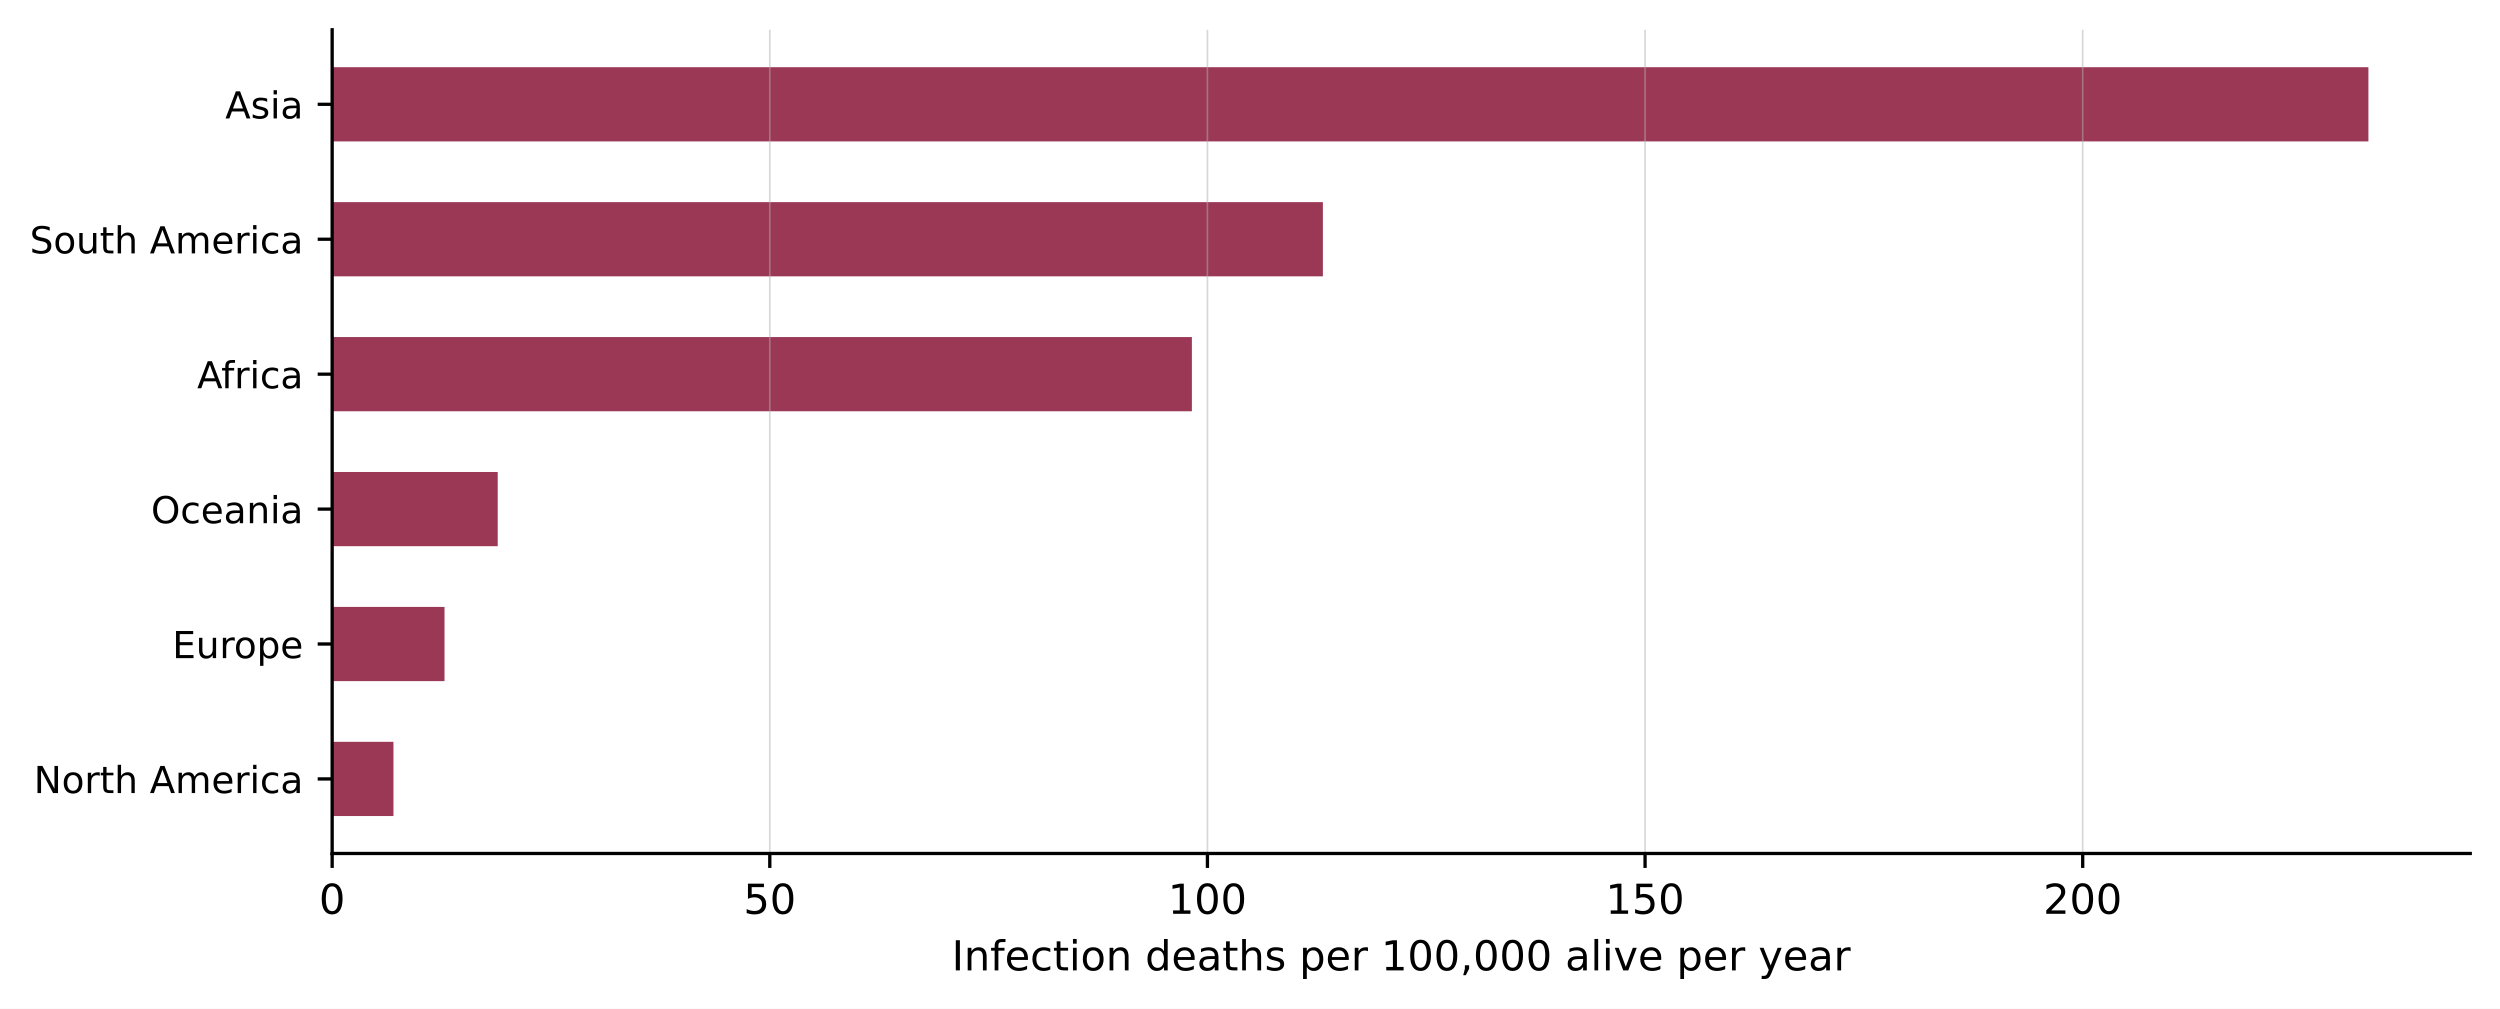
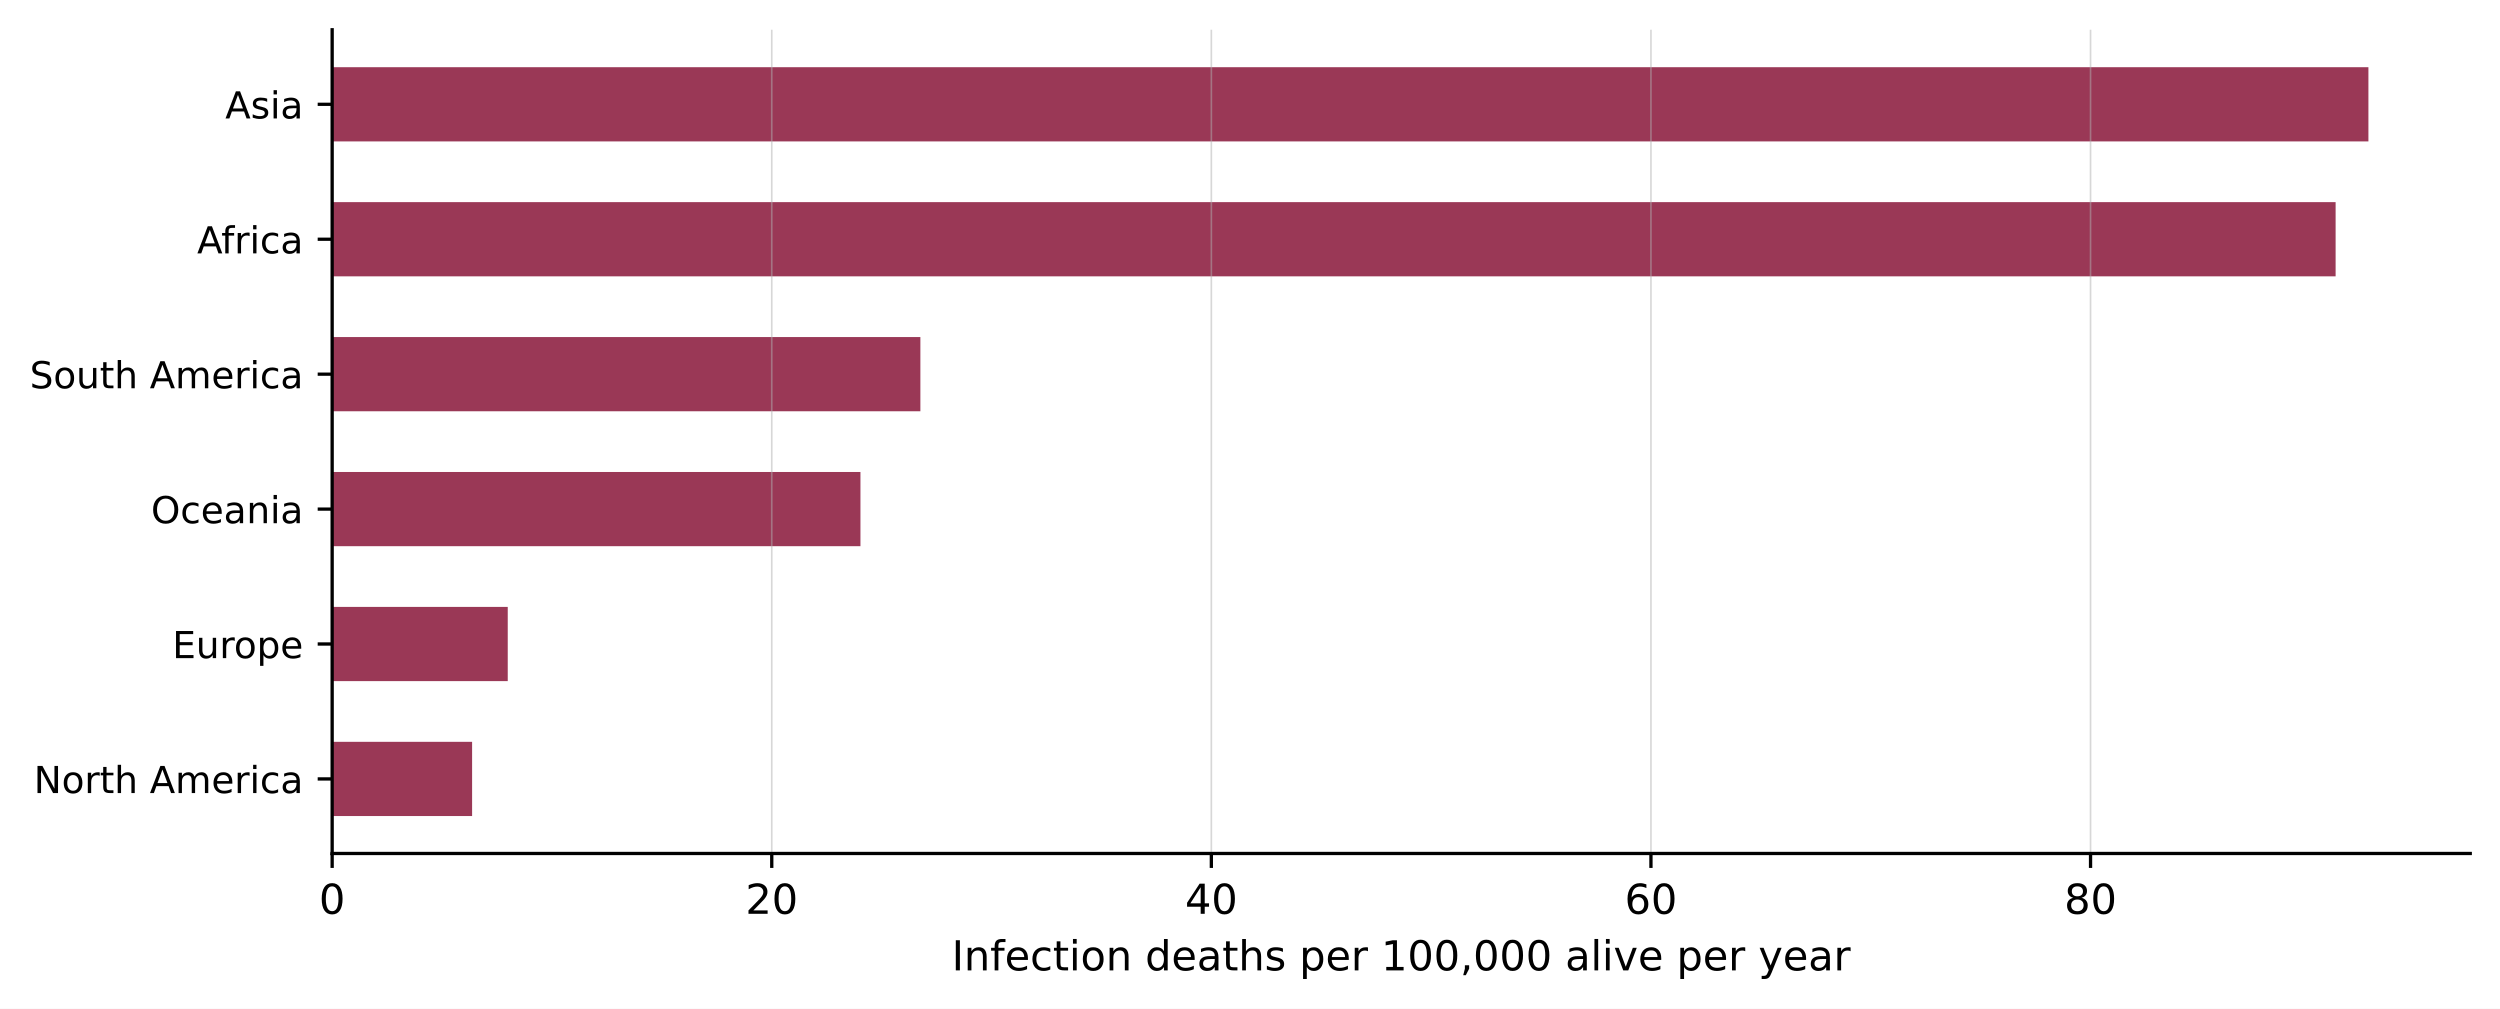
<svg xmlns="http://www.w3.org/2000/svg" xmlns:xlink="http://www.w3.org/1999/xlink" width="604.702pt" height="243.996pt" viewBox="0 0 604.702 243.996" version="1.1">
  <defs>
    <style type="text/css">*{stroke-linejoin: round; stroke-linecap: butt}</style>
  </defs>
  <g id="figure_1">
    <g id="patch_1">
      <path d="M 0 243.996  L 604.702 243.996  L 604.702 0  L 0 0  z " style="fill: #ffffff" />
    </g>
    <g id="axes_1">
      <g id="patch_2">
        <path d="M 80.342 206.44  L 597.502 206.44  L 597.502 7.2  L 80.342 7.2  z " style="fill: #ffffff" />
      </g>
      <g id="patch_3">
-         <path d="M 80.342 197.384  L 95.167 197.384  L 95.167 179.434  L 80.342 179.434  z " clip-path="url(#p681abbb3a5)" style="fill: #8c1d40; opacity: 0.88" />
+         <path d="M 80.342 197.384  L 114.192 197.384  L 114.192 179.434  L 80.342 179.434  z " clip-path="url(#p29c68c73f1)" style="fill: #8c1d40; opacity: 0.88" />
      </g>
      <g id="patch_4">
-         <path d="M 80.342 164.748  L 107.52 164.748  L 107.52 146.799  L 80.342 146.799  z " clip-path="url(#p681abbb3a5)" style="fill: #8c1d40; opacity: 0.88" />
+         <path d="M 80.342 164.748  L 122.812 164.748  L 122.812 146.799  L 80.342 146.799  z " clip-path="url(#p29c68c73f1)" style="fill: #8c1d40; opacity: 0.88" />
      </g>
      <g id="patch_5">
-         <path d="M 80.342 132.113  L 120.389 132.113  L 120.389 114.163  L 80.342 114.163  z " clip-path="url(#p681abbb3a5)" style="fill: #8c1d40; opacity: 0.88" />
+         <path d="M 80.342 132.113  L 208.126 132.113  L 208.126 114.163  L 80.342 114.163  z " clip-path="url(#p29c68c73f1)" style="fill: #8c1d40; opacity: 0.88" />
      </g>
      <g id="patch_6">
-         <path d="M 80.342 99.477  L 288.293 99.477  L 288.293 81.527  L 80.342 81.527  z " clip-path="url(#p681abbb3a5)" style="fill: #8c1d40; opacity: 0.88" />
+         <path d="M 80.342 99.477  L 222.623 99.477  L 222.623 81.527  L 80.342 81.527  z " clip-path="url(#p29c68c73f1)" style="fill: #8c1d40; opacity: 0.88" />
      </g>
      <g id="patch_7">
-         <path d="M 80.342 66.841  L 319.979 66.841  L 319.979 48.892  L 80.342 48.892  z " clip-path="url(#p681abbb3a5)" style="fill: #8c1d40; opacity: 0.88" />
+         <path d="M 80.342 66.841  L 564.939 66.841  L 564.939 48.892  L 80.342 48.892  z " clip-path="url(#p29c68c73f1)" style="fill: #8c1d40; opacity: 0.88" />
      </g>
      <g id="patch_8">
-         <path d="M 80.342 34.206  L 572.875 34.206  L 572.875 16.256  L 80.342 16.256  z " clip-path="url(#p681abbb3a5)" style="fill: #8c1d40; opacity: 0.88" />
+         <path d="M 80.342 34.206  L 572.875 34.206  L 572.875 16.256  L 80.342 16.256  z " clip-path="url(#p29c68c73f1)" style="fill: #8c1d40; opacity: 0.88" />
      </g>
      <g id="matplotlib.axis_1">
        <g id="xtick_1">
          <g id="line2d_1">
-             <path d="M 80.342 206.44  L 80.342 7.2  " clip-path="url(#p681abbb3a5)" style="fill: none; stroke: #b0b0b0; stroke-opacity: 0.5; stroke-width: 0.4; stroke-linecap: square" />
+             <path d="M 80.342 206.44  L 80.342 7.2  " clip-path="url(#p29c68c73f1)" style="fill: none; stroke: #b0b0b0; stroke-opacity: 0.5; stroke-width: 0.4; stroke-linecap: square" />
          </g>
          <g id="line2d_2">
            <defs>
-               <path id="m0c477f3f7f" d="M 0 0  L 0 3.5  " style="stroke: #000000; stroke-width: 0.8" />
+               <path id="me121f6fb3a" d="M 0 0  L 0 3.5  " style="stroke: #000000; stroke-width: 0.8" />
            </defs>
            <g>
-               <use xlink:href="#m0c477f3f7f" x="80.342" y="206.44" style="stroke: #000000; stroke-width: 0.8" />
+               <use xlink:href="#me121f6fb3a" x="80.342" y="206.44" style="stroke: #000000; stroke-width: 0.8" />
            </g>
          </g>
          <g id="text_1">
            <g transform="translate(77.16031 221.0384) scale(0.1 -0.1)">
              <defs>
                <path id="DejaVuSans-30" d="M 2034 4250  Q 1547 4250 1301 3770  Q 1056 3291 1056 2328  Q 1056 1369 1301 889  Q 1547 409 2034 409  Q 2525 409 2770 889  Q 3016 1369 3016 2328  Q 3016 3291 2770 3770  Q 2525 4250 2034 4250  z M 2034 4750  Q 2819 4750 3233 4129  Q 3647 3509 3647 2328  Q 3647 1150 3233 529  Q 2819 -91 2034 -91  Q 1250 -91 836 529  Q 422 1150 422 2328  Q 422 3509 836 4129  Q 1250 4750 2034 4750  z " transform="scale(0.015625)" />
              </defs>
              <use xlink:href="#DejaVuSans-30" />
            </g>
          </g>
        </g>
        <g id="xtick_2">
          <g id="line2d_3">
-             <path d="M 186.197 206.44  L 186.197 7.2  " clip-path="url(#p681abbb3a5)" style="fill: none; stroke: #b0b0b0; stroke-opacity: 0.5; stroke-width: 0.4; stroke-linecap: square" />
+             <path d="M 186.672 206.44  L 186.672 7.2  " clip-path="url(#p29c68c73f1)" style="fill: none; stroke: #b0b0b0; stroke-opacity: 0.5; stroke-width: 0.4; stroke-linecap: square" />
          </g>
          <g id="line2d_4">
            <g>
-               <use xlink:href="#m0c477f3f7f" x="186.197" y="206.44" style="stroke: #000000; stroke-width: 0.8" />
+               <use xlink:href="#me121f6fb3a" x="186.672" y="206.44" style="stroke: #000000; stroke-width: 0.8" />
            </g>
          </g>
          <g id="text_2">
-             <g transform="translate(179.8349 221.0384) scale(0.1 -0.1)">
-               <defs>
-                 <path id="DejaVuSans-35" d="M 691 4666  L 3169 4666  L 3169 4134  L 1269 4134  L 1269 2991  Q 1406 3038 1543 3061  Q 1681 3084 1819 3084  Q 2600 3084 3056 2656  Q 3513 2228 3513 1497  Q 3513 744 3044 326  Q 2575 -91 1722 -91  Q 1428 -91 1123 -41  Q 819 9 494 109  L 494 744  Q 775 591 1075 516  Q 1375 441 1709 441  Q 2250 441 2565 725  Q 2881 1009 2881 1497  Q 2881 1984 2565 2268  Q 2250 2553 1709 2553  Q 1456 2553 1204 2497  Q 953 2441 691 2322  L 691 4666  z " transform="scale(0.015625)" />
-               </defs>
-               <use xlink:href="#DejaVuSans-35" />
+             <g transform="translate(180.3092 221.0384) scale(0.1 -0.1)">
+               <defs>
+                 <path id="DejaVuSans-32" d="M 1228 531  L 3431 531  L 3431 0  L 469 0  L 469 531  Q 828 903 1448 1529  Q 2069 2156 2228 2338  Q 2531 2678 2651 2914  Q 2772 3150 2772 3378  Q 2772 3750 2511 3984  Q 2250 4219 1831 4219  Q 1534 4219 1204 4116  Q 875 4013 500 3803  L 500 4441  Q 881 4594 1212 4672  Q 1544 4750 1819 4750  Q 2544 4750 2975 4387  Q 3406 4025 3406 3419  Q 3406 3131 3298 2873  Q 3191 2616 2906 2266  Q 2828 2175 2409 1742  Q 1991 1309 1228 531  z " transform="scale(0.015625)" />
+               </defs>
+               <use xlink:href="#DejaVuSans-32" />
              <use xlink:href="#DejaVuSans-30" transform="translate(63.62305 0)" />
            </g>
          </g>
        </g>
        <g id="xtick_3">
          <g id="line2d_5">
-             <path d="M 292.053 206.44  L 292.053 7.2  " clip-path="url(#p681abbb3a5)" style="fill: none; stroke: #b0b0b0; stroke-opacity: 0.5; stroke-width: 0.4; stroke-linecap: square" />
+             <path d="M 293.002 206.44  L 293.002 7.2  " clip-path="url(#p29c68c73f1)" style="fill: none; stroke: #b0b0b0; stroke-opacity: 0.5; stroke-width: 0.4; stroke-linecap: square" />
          </g>
          <g id="line2d_6">
            <g>
-               <use xlink:href="#m0c477f3f7f" x="292.053" y="206.44" style="stroke: #000000; stroke-width: 0.8" />
+               <use xlink:href="#me121f6fb3a" x="293.002" y="206.44" style="stroke: #000000; stroke-width: 0.8" />
            </g>
          </g>
          <g id="text_3">
-             <g transform="translate(282.5095 221.0384) scale(0.1 -0.1)">
-               <defs>
-                 <path id="DejaVuSans-31" d="M 794 531  L 1825 531  L 1825 4091  L 703 3866  L 703 4441  L 1819 4666  L 2450 4666  L 2450 531  L 3481 531  L 3481 0  L 794 0  L 794 531  z " transform="scale(0.015625)" />
-               </defs>
-               <use xlink:href="#DejaVuSans-31" />
+             <g transform="translate(286.6394 221.0384) scale(0.1 -0.1)">
+               <defs>
+                 <path id="DejaVuSans-34" d="M 2419 4116  L 825 1625  L 2419 1625  L 2419 4116  z M 2253 4666  L 3047 4666  L 3047 1625  L 3713 1625  L 3713 1100  L 3047 1100  L 3047 0  L 2419 0  L 2419 1100  L 313 1100  L 313 1709  L 2253 4666  z " transform="scale(0.015625)" />
+               </defs>
+               <use xlink:href="#DejaVuSans-34" />
              <use xlink:href="#DejaVuSans-30" transform="translate(63.62305 0)" />
-               <use xlink:href="#DejaVuSans-30" transform="translate(127.2461 0)" />
            </g>
          </g>
        </g>
        <g id="xtick_4">
          <g id="line2d_7">
-             <path d="M 397.909 206.44  L 397.909 7.2  " clip-path="url(#p681abbb3a5)" style="fill: none; stroke: #b0b0b0; stroke-opacity: 0.5; stroke-width: 0.4; stroke-linecap: square" />
+             <path d="M 399.332 206.44  L 399.332 7.2  " clip-path="url(#p29c68c73f1)" style="fill: none; stroke: #b0b0b0; stroke-opacity: 0.5; stroke-width: 0.4; stroke-linecap: square" />
          </g>
          <g id="line2d_8">
            <g>
-               <use xlink:href="#m0c477f3f7f" x="397.909" y="206.44" style="stroke: #000000; stroke-width: 0.8" />
+               <use xlink:href="#me121f6fb3a" x="399.332" y="206.44" style="stroke: #000000; stroke-width: 0.8" />
            </g>
          </g>
          <g id="text_4">
-             <g transform="translate(388.3653 221.0384) scale(0.1 -0.1)">
-               <use xlink:href="#DejaVuSans-31" />
-               <use xlink:href="#DejaVuSans-35" transform="translate(63.62305 0)" />
-               <use xlink:href="#DejaVuSans-30" transform="translate(127.2461 0)" />
+             <g transform="translate(392.9695 221.0384) scale(0.1 -0.1)">
+               <defs>
+                 <path id="DejaVuSans-36" d="M 2113 2584  Q 1688 2584 1439 2293  Q 1191 2003 1191 1497  Q 1191 994 1439 701  Q 1688 409 2113 409  Q 2538 409 2786 701  Q 3034 994 3034 1497  Q 3034 2003 2786 2293  Q 2538 2584 2113 2584  z M 3366 4563  L 3366 3988  Q 3128 4100 2886 4159  Q 2644 4219 2406 4219  Q 1781 4219 1451 3797  Q 1122 3375 1075 2522  Q 1259 2794 1537 2939  Q 1816 3084 2150 3084  Q 2853 3084 3261 2657  Q 3669 2231 3669 1497  Q 3669 778 3244 343  Q 2819 -91 2113 -91  Q 1303 -91 875 529  Q 447 1150 447 2328  Q 447 3434 972 4092  Q 1497 4750 2381 4750  Q 2619 4750 2861 4703  Q 3103 4656 3366 4563  z " transform="scale(0.015625)" />
+               </defs>
+               <use xlink:href="#DejaVuSans-36" />
+               <use xlink:href="#DejaVuSans-30" transform="translate(63.62305 0)" />
            </g>
          </g>
        </g>
        <g id="xtick_5">
          <g id="line2d_9">
-             <path d="M 503.765 206.44  L 503.765 7.2  " clip-path="url(#p681abbb3a5)" style="fill: none; stroke: #b0b0b0; stroke-opacity: 0.5; stroke-width: 0.4; stroke-linecap: square" />
+             <path d="M 505.662 206.44  L 505.662 7.2  " clip-path="url(#p29c68c73f1)" style="fill: none; stroke: #b0b0b0; stroke-opacity: 0.5; stroke-width: 0.4; stroke-linecap: square" />
          </g>
          <g id="line2d_10">
            <g>
-               <use xlink:href="#m0c477f3f7f" x="503.765" y="206.44" style="stroke: #000000; stroke-width: 0.8" />
+               <use xlink:href="#me121f6fb3a" x="505.662" y="206.44" style="stroke: #000000; stroke-width: 0.8" />
            </g>
          </g>
          <g id="text_5">
-             <g transform="translate(494.2211 221.0384) scale(0.1 -0.1)">
-               <defs>
-                 <path id="DejaVuSans-32" d="M 1228 531  L 3431 531  L 3431 0  L 469 0  L 469 531  Q 828 903 1448 1529  Q 2069 2156 2228 2338  Q 2531 2678 2651 2914  Q 2772 3150 2772 3378  Q 2772 3750 2511 3984  Q 2250 4219 1831 4219  Q 1534 4219 1204 4116  Q 875 4013 500 3803  L 500 4441  Q 881 4594 1212 4672  Q 1544 4750 1819 4750  Q 2544 4750 2975 4387  Q 3406 4025 3406 3419  Q 3406 3131 3298 2873  Q 3191 2616 2906 2266  Q 2828 2175 2409 1742  Q 1991 1309 1228 531  z " transform="scale(0.015625)" />
-               </defs>
-               <use xlink:href="#DejaVuSans-32" />
+             <g transform="translate(499.2997 221.0384) scale(0.1 -0.1)">
+               <defs>
+                 <path id="DejaVuSans-38" d="M 2034 2216  Q 1584 2216 1326 1975  Q 1069 1734 1069 1313  Q 1069 891 1326 650  Q 1584 409 2034 409  Q 2484 409 2743 651  Q 3003 894 3003 1313  Q 3003 1734 2745 1975  Q 2488 2216 2034 2216  z M 1403 2484  Q 997 2584 770 2862  Q 544 3141 544 3541  Q 544 4100 942 4425  Q 1341 4750 2034 4750  Q 2731 4750 3128 4425  Q 3525 4100 3525 3541  Q 3525 3141 3298 2862  Q 3072 2584 2669 2484  Q 3125 2378 3379 2068  Q 3634 1759 3634 1313  Q 3634 634 3220 271  Q 2806 -91 2034 -91  Q 1263 -91 848 271  Q 434 634 434 1313  Q 434 1759 690 2068  Q 947 2378 1403 2484  z M 1172 3481  Q 1172 3119 1398 2916  Q 1625 2713 2034 2713  Q 2441 2713 2670 2916  Q 2900 3119 2900 3481  Q 2900 3844 2670 4047  Q 2441 4250 2034 4250  Q 1625 4250 1398 4047  Q 1172 3844 1172 3481  z " transform="scale(0.015625)" />
+               </defs>
+               <use xlink:href="#DejaVuSans-38" />
              <use xlink:href="#DejaVuSans-30" transform="translate(63.62305 0)" />
-               <use xlink:href="#DejaVuSans-30" transform="translate(127.2461 0)" />
            </g>
          </g>
        </g>
        <g id="text_6">
          <g transform="translate(230.2091 234.7166) scale(0.1 -0.1)">
            <defs>
              <path id="DejaVuSans-49" d="M 628 4666  L 1259 4666  L 1259 0  L 628 0  L 628 4666  z " transform="scale(0.015625)" />
              <path id="DejaVuSans-6e" d="M 3513 2113  L 3513 0  L 2938 0  L 2938 2094  Q 2938 2591 2744 2837  Q 2550 3084 2163 3084  Q 1697 3084 1428 2787  Q 1159 2491 1159 1978  L 1159 0  L 581 0  L 581 3500  L 1159 3500  L 1159 2956  Q 1366 3272 1645 3428  Q 1925 3584 2291 3584  Q 2894 3584 3203 3211  Q 3513 2838 3513 2113  z " transform="scale(0.015625)" />
              <path id="DejaVuSans-66" d="M 2375 4863  L 2375 4384  L 1825 4384  Q 1516 4384 1395 4259  Q 1275 4134 1275 3809  L 1275 3500  L 2222 3500  L 2222 3053  L 1275 3053  L 1275 0  L 697 0  L 697 3053  L 147 3053  L 147 3500  L 697 3500  L 697 3744  Q 697 4328 969 4595  Q 1241 4863 1831 4863  L 2375 4863  z " transform="scale(0.015625)" />
              <path id="DejaVuSans-65" d="M 3597 1894  L 3597 1613  L 953 1613  Q 991 1019 1311 708  Q 1631 397 2203 397  Q 2534 397 2845 478  Q 3156 559 3463 722  L 3463 178  Q 3153 47 2828 -22  Q 2503 -91 2169 -91  Q 1331 -91 842 396  Q 353 884 353 1716  Q 353 2575 817 3079  Q 1281 3584 2069 3584  Q 2775 3584 3186 3129  Q 3597 2675 3597 1894  z M 3022 2063  Q 3016 2534 2758 2815  Q 2500 3097 2075 3097  Q 1594 3097 1305 2825  Q 1016 2553 972 2059  L 3022 2063  z " transform="scale(0.015625)" />
              <path id="DejaVuSans-63" d="M 3122 3366  L 3122 2828  Q 2878 2963 2633 3030  Q 2388 3097 2138 3097  Q 1578 3097 1268 2742  Q 959 2388 959 1747  Q 959 1106 1268 751  Q 1578 397 2138 397  Q 2388 397 2633 464  Q 2878 531 3122 666  L 3122 134  Q 2881 22 2623 -34  Q 2366 -91 2075 -91  Q 1284 -91 818 406  Q 353 903 353 1747  Q 353 2603 823 3093  Q 1294 3584 2113 3584  Q 2378 3584 2631 3529  Q 2884 3475 3122 3366  z " transform="scale(0.015625)" />
              <path id="DejaVuSans-74" d="M 1172 4494  L 1172 3500  L 2356 3500  L 2356 3053  L 1172 3053  L 1172 1153  Q 1172 725 1289 603  Q 1406 481 1766 481  L 2356 481  L 2356 0  L 1766 0  Q 1100 0 847 248  Q 594 497 594 1153  L 594 3053  L 172 3053  L 172 3500  L 594 3500  L 594 4494  L 1172 4494  z " transform="scale(0.015625)" />
              <path id="DejaVuSans-69" d="M 603 3500  L 1178 3500  L 1178 0  L 603 0  L 603 3500  z M 603 4863  L 1178 4863  L 1178 4134  L 603 4134  L 603 4863  z " transform="scale(0.015625)" />
              <path id="DejaVuSans-6f" d="M 1959 3097  Q 1497 3097 1228 2736  Q 959 2375 959 1747  Q 959 1119 1226 758  Q 1494 397 1959 397  Q 2419 397 2687 759  Q 2956 1122 2956 1747  Q 2956 2369 2687 2733  Q 2419 3097 1959 3097  z M 1959 3584  Q 2709 3584 3137 3096  Q 3566 2609 3566 1747  Q 3566 888 3137 398  Q 2709 -91 1959 -91  Q 1206 -91 779 398  Q 353 888 353 1747  Q 353 2609 779 3096  Q 1206 3584 1959 3584  z " transform="scale(0.015625)" />
              <path id="DejaVuSans-20" transform="scale(0.015625)" />
              <path id="DejaVuSans-64" d="M 2906 2969  L 2906 4863  L 3481 4863  L 3481 0  L 2906 0  L 2906 525  Q 2725 213 2448 61  Q 2172 -91 1784 -91  Q 1150 -91 751 415  Q 353 922 353 1747  Q 353 2572 751 3078  Q 1150 3584 1784 3584  Q 2172 3584 2448 3432  Q 2725 3281 2906 2969  z M 947 1747  Q 947 1113 1208 752  Q 1469 391 1925 391  Q 2381 391 2643 752  Q 2906 1113 2906 1747  Q 2906 2381 2643 2742  Q 2381 3103 1925 3103  Q 1469 3103 1208 2742  Q 947 2381 947 1747  z " transform="scale(0.015625)" />
              <path id="DejaVuSans-61" d="M 2194 1759  Q 1497 1759 1228 1600  Q 959 1441 959 1056  Q 959 750 1161 570  Q 1363 391 1709 391  Q 2188 391 2477 730  Q 2766 1069 2766 1631  L 2766 1759  L 2194 1759  z M 3341 1997  L 3341 0  L 2766 0  L 2766 531  Q 2569 213 2275 61  Q 1981 -91 1556 -91  Q 1019 -91 701 211  Q 384 513 384 1019  Q 384 1609 779 1909  Q 1175 2209 1959 2209  L 2766 2209  L 2766 2266  Q 2766 2663 2505 2880  Q 2244 3097 1772 3097  Q 1472 3097 1187 3025  Q 903 2953 641 2809  L 641 3341  Q 956 3463 1253 3523  Q 1550 3584 1831 3584  Q 2591 3584 2966 3190  Q 3341 2797 3341 1997  z " transform="scale(0.015625)" />
              <path id="DejaVuSans-68" d="M 3513 2113  L 3513 0  L 2938 0  L 2938 2094  Q 2938 2591 2744 2837  Q 2550 3084 2163 3084  Q 1697 3084 1428 2787  Q 1159 2491 1159 1978  L 1159 0  L 581 0  L 581 4863  L 1159 4863  L 1159 2956  Q 1366 3272 1645 3428  Q 1925 3584 2291 3584  Q 2894 3584 3203 3211  Q 3513 2838 3513 2113  z " transform="scale(0.015625)" />
              <path id="DejaVuSans-73" d="M 2834 3397  L 2834 2853  Q 2591 2978 2328 3040  Q 2066 3103 1784 3103  Q 1356 3103 1142 2972  Q 928 2841 928 2578  Q 928 2378 1081 2264  Q 1234 2150 1697 2047  L 1894 2003  Q 2506 1872 2764 1633  Q 3022 1394 3022 966  Q 3022 478 2636 193  Q 2250 -91 1575 -91  Q 1294 -91 989 -36  Q 684 19 347 128  L 347 722  Q 666 556 975 473  Q 1284 391 1588 391  Q 1994 391 2212 530  Q 2431 669 2431 922  Q 2431 1156 2273 1281  Q 2116 1406 1581 1522  L 1381 1569  Q 847 1681 609 1914  Q 372 2147 372 2553  Q 372 3047 722 3315  Q 1072 3584 1716 3584  Q 2034 3584 2315 3537  Q 2597 3491 2834 3397  z " transform="scale(0.015625)" />
              <path id="DejaVuSans-70" d="M 1159 525  L 1159 -1331  L 581 -1331  L 581 3500  L 1159 3500  L 1159 2969  Q 1341 3281 1617 3432  Q 1894 3584 2278 3584  Q 2916 3584 3314 3078  Q 3713 2572 3713 1747  Q 3713 922 3314 415  Q 2916 -91 2278 -91  Q 1894 -91 1617 61  Q 1341 213 1159 525  z M 3116 1747  Q 3116 2381 2855 2742  Q 2594 3103 2138 3103  Q 1681 3103 1420 2742  Q 1159 2381 1159 1747  Q 1159 1113 1420 752  Q 1681 391 2138 391  Q 2594 391 2855 752  Q 3116 1113 3116 1747  z " transform="scale(0.015625)" />
              <path id="DejaVuSans-72" d="M 2631 2963  Q 2534 3019 2420 3045  Q 2306 3072 2169 3072  Q 1681 3072 1420 2755  Q 1159 2438 1159 1844  L 1159 0  L 581 0  L 581 3500  L 1159 3500  L 1159 2956  Q 1341 3275 1631 3429  Q 1922 3584 2338 3584  Q 2397 3584 2469 3576  Q 2541 3569 2628 3553  L 2631 2963  z " transform="scale(0.015625)" />
+               <path id="DejaVuSans-31" d="M 794 531  L 1825 531  L 1825 4091  L 703 3866  L 703 4441  L 1819 4666  L 2450 4666  L 2450 531  L 3481 531  L 3481 0  L 794 0  L 794 531  z " transform="scale(0.015625)" />
              <path id="DejaVuSans-2c" d="M 750 794  L 1409 794  L 1409 256  L 897 -744  L 494 -744  L 750 256  L 750 794  z " transform="scale(0.015625)" />
              <path id="DejaVuSans-6c" d="M 603 4863  L 1178 4863  L 1178 0  L 603 0  L 603 4863  z " transform="scale(0.015625)" />
              <path id="DejaVuSans-76" d="M 191 3500  L 800 3500  L 1894 563  L 2988 3500  L 3597 3500  L 2284 0  L 1503 0  L 191 3500  z " transform="scale(0.015625)" />
              <path id="DejaVuSans-79" d="M 2059 -325  Q 1816 -950 1584 -1140  Q 1353 -1331 966 -1331  L 506 -1331  L 506 -850  L 844 -850  Q 1081 -850 1212 -737  Q 1344 -625 1503 -206  L 1606 56  L 191 3500  L 800 3500  L 1894 763  L 2988 3500  L 3597 3500  L 2059 -325  z " transform="scale(0.015625)" />
            </defs>
            <use xlink:href="#DejaVuSans-49" />
            <use xlink:href="#DejaVuSans-6e" transform="translate(29.49219 0)" />
            <use xlink:href="#DejaVuSans-66" transform="translate(92.87109 0)" />
            <use xlink:href="#DejaVuSans-65" transform="translate(128.0762 0)" />
            <use xlink:href="#DejaVuSans-63" transform="translate(189.5996 0)" />
            <use xlink:href="#DejaVuSans-74" transform="translate(244.5801 0)" />
            <use xlink:href="#DejaVuSans-69" transform="translate(283.7891 0)" />
            <use xlink:href="#DejaVuSans-6f" transform="translate(311.5723 0)" />
            <use xlink:href="#DejaVuSans-6e" transform="translate(372.7539 0)" />
            <use xlink:href="#DejaVuSans-20" transform="translate(436.1328 0)" />
            <use xlink:href="#DejaVuSans-64" transform="translate(467.9199 0)" />
            <use xlink:href="#DejaVuSans-65" transform="translate(531.3965 0)" />
            <use xlink:href="#DejaVuSans-61" transform="translate(592.9199 0)" />
            <use xlink:href="#DejaVuSans-74" transform="translate(654.1992 0)" />
            <use xlink:href="#DejaVuSans-68" transform="translate(693.4082 0)" />
            <use xlink:href="#DejaVuSans-73" transform="translate(756.7871 0)" />
            <use xlink:href="#DejaVuSans-20" transform="translate(808.8867 0)" />
            <use xlink:href="#DejaVuSans-70" transform="translate(840.6738 0)" />
            <use xlink:href="#DejaVuSans-65" transform="translate(904.1504 0)" />
            <use xlink:href="#DejaVuSans-72" transform="translate(965.6738 0)" />
            <use xlink:href="#DejaVuSans-20" transform="translate(1006.787 0)" />
            <use xlink:href="#DejaVuSans-31" transform="translate(1038.574 0)" />
            <use xlink:href="#DejaVuSans-30" transform="translate(1102.197 0)" />
            <use xlink:href="#DejaVuSans-30" transform="translate(1165.82 0)" />
            <use xlink:href="#DejaVuSans-2c" transform="translate(1229.443 0)" />
            <use xlink:href="#DejaVuSans-30" transform="translate(1261.23 0)" />
            <use xlink:href="#DejaVuSans-30" transform="translate(1324.854 0)" />
            <use xlink:href="#DejaVuSans-30" transform="translate(1388.477 0)" />
            <use xlink:href="#DejaVuSans-20" transform="translate(1452.1 0)" />
            <use xlink:href="#DejaVuSans-61" transform="translate(1483.887 0)" />
            <use xlink:href="#DejaVuSans-6c" transform="translate(1545.166 0)" />
            <use xlink:href="#DejaVuSans-69" transform="translate(1572.949 0)" />
            <use xlink:href="#DejaVuSans-76" transform="translate(1600.732 0)" />
            <use xlink:href="#DejaVuSans-65" transform="translate(1659.912 0)" />
            <use xlink:href="#DejaVuSans-20" transform="translate(1721.436 0)" />
            <use xlink:href="#DejaVuSans-70" transform="translate(1753.223 0)" />
            <use xlink:href="#DejaVuSans-65" transform="translate(1816.699 0)" />
            <use xlink:href="#DejaVuSans-72" transform="translate(1878.223 0)" />
            <use xlink:href="#DejaVuSans-20" transform="translate(1919.336 0)" />
            <use xlink:href="#DejaVuSans-79" transform="translate(1951.123 0)" />
            <use xlink:href="#DejaVuSans-65" transform="translate(2010.303 0)" />
            <use xlink:href="#DejaVuSans-61" transform="translate(2071.826 0)" />
            <use xlink:href="#DejaVuSans-72" transform="translate(2133.105 0)" />
          </g>
        </g>
      </g>
      <g id="matplotlib.axis_2">
        <g id="ytick_1">
          <g id="line2d_11">
            <defs>
-               <path id="m6b097e86f2" d="M 0 0  L -3.5 0  " style="stroke: #000000; stroke-width: 0.8" />
+               <path id="m03330d25ad" d="M 0 0  L -3.5 0  " style="stroke: #000000; stroke-width: 0.8" />
            </defs>
            <g>
-               <use xlink:href="#m6b097e86f2" x="80.342" y="188.409" style="stroke: #000000; stroke-width: 0.8" />
+               <use xlink:href="#m03330d25ad" x="80.342" y="188.409" style="stroke: #000000; stroke-width: 0.8" />
            </g>
          </g>
          <g id="text_7">
            <g transform="translate(8.184375 191.8282) scale(0.09 -0.09)">
              <defs>
                <path id="DejaVuSans-4e" d="M 628 4666  L 1478 4666  L 3547 763  L 3547 4666  L 4159 4666  L 4159 0  L 3309 0  L 1241 3903  L 1241 0  L 628 0  L 628 4666  z " transform="scale(0.015625)" />
                <path id="DejaVuSans-41" d="M 2188 4044  L 1331 1722  L 3047 1722  L 2188 4044  z M 1831 4666  L 2547 4666  L 4325 0  L 3669 0  L 3244 1197  L 1141 1197  L 716 0  L 50 0  L 1831 4666  z " transform="scale(0.015625)" />
                <path id="DejaVuSans-6d" d="M 3328 2828  Q 3544 3216 3844 3400  Q 4144 3584 4550 3584  Q 5097 3584 5394 3201  Q 5691 2819 5691 2113  L 5691 0  L 5113 0  L 5113 2094  Q 5113 2597 4934 2840  Q 4756 3084 4391 3084  Q 3944 3084 3684 2787  Q 3425 2491 3425 1978  L 3425 0  L 2847 0  L 2847 2094  Q 2847 2600 2669 2842  Q 2491 3084 2119 3084  Q 1678 3084 1418 2786  Q 1159 2488 1159 1978  L 1159 0  L 581 0  L 581 3500  L 1159 3500  L 1159 2956  Q 1356 3278 1631 3431  Q 1906 3584 2284 3584  Q 2666 3584 2933 3390  Q 3200 3197 3328 2828  z " transform="scale(0.015625)" />
              </defs>
              <use xlink:href="#DejaVuSans-4e" />
              <use xlink:href="#DejaVuSans-6f" transform="translate(74.80469 0)" />
              <use xlink:href="#DejaVuSans-72" transform="translate(135.9863 0)" />
              <use xlink:href="#DejaVuSans-74" transform="translate(177.0996 0)" />
              <use xlink:href="#DejaVuSans-68" transform="translate(216.3086 0)" />
              <use xlink:href="#DejaVuSans-20" transform="translate(279.6875 0)" />
              <use xlink:href="#DejaVuSans-41" transform="translate(311.4746 0)" />
              <use xlink:href="#DejaVuSans-6d" transform="translate(379.8828 0)" />
              <use xlink:href="#DejaVuSans-65" transform="translate(477.2949 0)" />
              <use xlink:href="#DejaVuSans-72" transform="translate(538.8184 0)" />
              <use xlink:href="#DejaVuSans-69" transform="translate(579.9316 0)" />
              <use xlink:href="#DejaVuSans-63" transform="translate(607.7148 0)" />
              <use xlink:href="#DejaVuSans-61" transform="translate(662.6953 0)" />
            </g>
          </g>
        </g>
        <g id="ytick_2">
          <g id="line2d_12">
            <g>
-               <use xlink:href="#m6b097e86f2" x="80.342" y="155.773" style="stroke: #000000; stroke-width: 0.8" />
+               <use xlink:href="#m03330d25ad" x="80.342" y="155.773" style="stroke: #000000; stroke-width: 0.8" />
            </g>
          </g>
          <g id="text_8">
            <g transform="translate(41.69531 159.1926) scale(0.09 -0.09)">
              <defs>
                <path id="DejaVuSans-45" d="M 628 4666  L 3578 4666  L 3578 4134  L 1259 4134  L 1259 2753  L 3481 2753  L 3481 2222  L 1259 2222  L 1259 531  L 3634 531  L 3634 0  L 628 0  L 628 4666  z " transform="scale(0.015625)" />
                <path id="DejaVuSans-75" d="M 544 1381  L 544 3500  L 1119 3500  L 1119 1403  Q 1119 906 1312 657  Q 1506 409 1894 409  Q 2359 409 2629 706  Q 2900 1003 2900 1516  L 2900 3500  L 3475 3500  L 3475 0  L 2900 0  L 2900 538  Q 2691 219 2414 64  Q 2138 -91 1772 -91  Q 1169 -91 856 284  Q 544 659 544 1381  z M 1991 3584  L 1991 3584  z " transform="scale(0.015625)" />
              </defs>
              <use xlink:href="#DejaVuSans-45" />
              <use xlink:href="#DejaVuSans-75" transform="translate(63.18359 0)" />
              <use xlink:href="#DejaVuSans-72" transform="translate(126.5625 0)" />
              <use xlink:href="#DejaVuSans-6f" transform="translate(165.4258 0)" />
              <use xlink:href="#DejaVuSans-70" transform="translate(226.6074 0)" />
              <use xlink:href="#DejaVuSans-65" transform="translate(290.084 0)" />
            </g>
          </g>
        </g>
        <g id="ytick_3">
          <g id="line2d_13">
            <g>
-               <use xlink:href="#m6b097e86f2" x="80.342" y="123.138" style="stroke: #000000; stroke-width: 0.8" />
+               <use xlink:href="#m03330d25ad" x="80.342" y="123.138" style="stroke: #000000; stroke-width: 0.8" />
            </g>
          </g>
          <g id="text_9">
            <g transform="translate(36.53578 126.5571) scale(0.09 -0.09)">
              <defs>
                <path id="DejaVuSans-4f" d="M 2522 4238  Q 1834 4238 1429 3725  Q 1025 3213 1025 2328  Q 1025 1447 1429 934  Q 1834 422 2522 422  Q 3209 422 3611 934  Q 4013 1447 4013 2328  Q 4013 3213 3611 3725  Q 3209 4238 2522 4238  z M 2522 4750  Q 3503 4750 4090 4092  Q 4678 3434 4678 2328  Q 4678 1225 4090 567  Q 3503 -91 2522 -91  Q 1538 -91 948 565  Q 359 1222 359 2328  Q 359 3434 948 4092  Q 1538 4750 2522 4750  z " transform="scale(0.015625)" />
              </defs>
              <use xlink:href="#DejaVuSans-4f" />
              <use xlink:href="#DejaVuSans-63" transform="translate(78.71094 0)" />
              <use xlink:href="#DejaVuSans-65" transform="translate(133.6914 0)" />
              <use xlink:href="#DejaVuSans-61" transform="translate(195.2148 0)" />
              <use xlink:href="#DejaVuSans-6e" transform="translate(256.4941 0)" />
              <use xlink:href="#DejaVuSans-69" transform="translate(319.873 0)" />
              <use xlink:href="#DejaVuSans-61" transform="translate(347.6562 0)" />
            </g>
          </g>
        </g>
        <g id="ytick_4">
          <g id="line2d_14">
            <g>
-               <use xlink:href="#m6b097e86f2" x="80.342" y="90.502" style="stroke: #000000; stroke-width: 0.8" />
+               <use xlink:href="#m03330d25ad" x="80.342" y="90.502" style="stroke: #000000; stroke-width: 0.8" />
            </g>
          </g>
          <g id="text_10">
-             <g transform="translate(47.67891 93.92153) scale(0.09 -0.09)">
-               <use xlink:href="#DejaVuSans-41" />
-               <use xlink:href="#DejaVuSans-66" transform="translate(64.7832 0)" />
-               <use xlink:href="#DejaVuSans-72" transform="translate(99.98828 0)" />
-               <use xlink:href="#DejaVuSans-69" transform="translate(141.1016 0)" />
-               <use xlink:href="#DejaVuSans-63" transform="translate(168.8848 0)" />
-               <use xlink:href="#DejaVuSans-61" transform="translate(223.8652 0)" />
-             </g>
-           </g>
-         </g>
-         <g id="ytick_5">
-           <g id="line2d_15">
-             <g>
-               <use xlink:href="#m6b097e86f2" x="80.342" y="57.867" style="stroke: #000000; stroke-width: 0.8" />
-             </g>
-           </g>
-           <g id="text_11">
-             <g transform="translate(7.2 61.28598) scale(0.09 -0.09)">
+             <g transform="translate(7.2 93.92153) scale(0.09 -0.09)">
              <defs>
                <path id="DejaVuSans-53" d="M 3425 4513  L 3425 3897  Q 3066 4069 2747 4153  Q 2428 4238 2131 4238  Q 1616 4238 1336 4038  Q 1056 3838 1056 3469  Q 1056 3159 1242 3001  Q 1428 2844 1947 2747  L 2328 2669  Q 3034 2534 3370 2195  Q 3706 1856 3706 1288  Q 3706 609 3251 259  Q 2797 -91 1919 -91  Q 1588 -91 1214 -16  Q 841 59 441 206  L 441 856  Q 825 641 1194 531  Q 1563 422 1919 422  Q 2459 422 2753 634  Q 3047 847 3047 1241  Q 3047 1584 2836 1778  Q 2625 1972 2144 2069  L 1759 2144  Q 1053 2284 737 2584  Q 422 2884 422 3419  Q 422 4038 858 4394  Q 1294 4750 2059 4750  Q 2388 4750 2728 4690  Q 3069 4631 3425 4513  z " transform="scale(0.015625)" />
              </defs>
              <use xlink:href="#DejaVuSans-53" />
              <use xlink:href="#DejaVuSans-6f" transform="translate(63.47656 0)" />
              <use xlink:href="#DejaVuSans-75" transform="translate(124.6582 0)" />
              <use xlink:href="#DejaVuSans-74" transform="translate(188.0371 0)" />
              <use xlink:href="#DejaVuSans-68" transform="translate(227.2461 0)" />
              <use xlink:href="#DejaVuSans-20" transform="translate(290.625 0)" />
              <use xlink:href="#DejaVuSans-41" transform="translate(322.4121 0)" />
              <use xlink:href="#DejaVuSans-6d" transform="translate(390.8203 0)" />
              <use xlink:href="#DejaVuSans-65" transform="translate(488.2324 0)" />
              <use xlink:href="#DejaVuSans-72" transform="translate(549.7559 0)" />
              <use xlink:href="#DejaVuSans-69" transform="translate(590.8691 0)" />
              <use xlink:href="#DejaVuSans-63" transform="translate(618.6523 0)" />
              <use xlink:href="#DejaVuSans-61" transform="translate(673.6328 0)" />
            </g>
          </g>
        </g>
+         <g id="ytick_5">
+           <g id="line2d_15">
+             <g>
+               <use xlink:href="#m03330d25ad" x="80.342" y="57.867" style="stroke: #000000; stroke-width: 0.8" />
+             </g>
+           </g>
+           <g id="text_11">
+             <g transform="translate(47.67891 61.28598) scale(0.09 -0.09)">
+               <use xlink:href="#DejaVuSans-41" />
+               <use xlink:href="#DejaVuSans-66" transform="translate(64.7832 0)" />
+               <use xlink:href="#DejaVuSans-72" transform="translate(99.98828 0)" />
+               <use xlink:href="#DejaVuSans-69" transform="translate(141.1016 0)" />
+               <use xlink:href="#DejaVuSans-63" transform="translate(168.8848 0)" />
+               <use xlink:href="#DejaVuSans-61" transform="translate(223.8652 0)" />
+             </g>
+           </g>
+         </g>
        <g id="ytick_6">
          <g id="line2d_16">
            <g>
-               <use xlink:href="#m6b097e86f2" x="80.342" y="25.231" style="stroke: #000000; stroke-width: 0.8" />
+               <use xlink:href="#m03330d25ad" x="80.342" y="25.231" style="stroke: #000000; stroke-width: 0.8" />
            </g>
          </g>
          <g id="text_12">
            <g transform="translate(54.48094 28.65044) scale(0.09 -0.09)">
              <use xlink:href="#DejaVuSans-41" />
              <use xlink:href="#DejaVuSans-73" transform="translate(68.4082 0)" />
              <use xlink:href="#DejaVuSans-69" transform="translate(120.5078 0)" />
              <use xlink:href="#DejaVuSans-61" transform="translate(148.291 0)" />
            </g>
          </g>
        </g>
      </g>
      <g id="patch_9">
        <path d="M 80.342 206.44  L 80.342 7.2  " style="fill: none; stroke: #000000; stroke-width: 0.8; stroke-linejoin: miter; stroke-linecap: square" />
      </g>
      <g id="patch_10">
        <path d="M 80.342 206.44  L 597.502 206.44  " style="fill: none; stroke: #000000; stroke-width: 0.8; stroke-linejoin: miter; stroke-linecap: square" />
      </g>
    </g>
  </g>
  <defs>
-     <clipPath id="p681abbb3a5">
+     <clipPath id="p29c68c73f1">
      <rect x="80.342" y="7.2" width="517.16" height="199.24" />
    </clipPath>
  </defs>
</svg>
